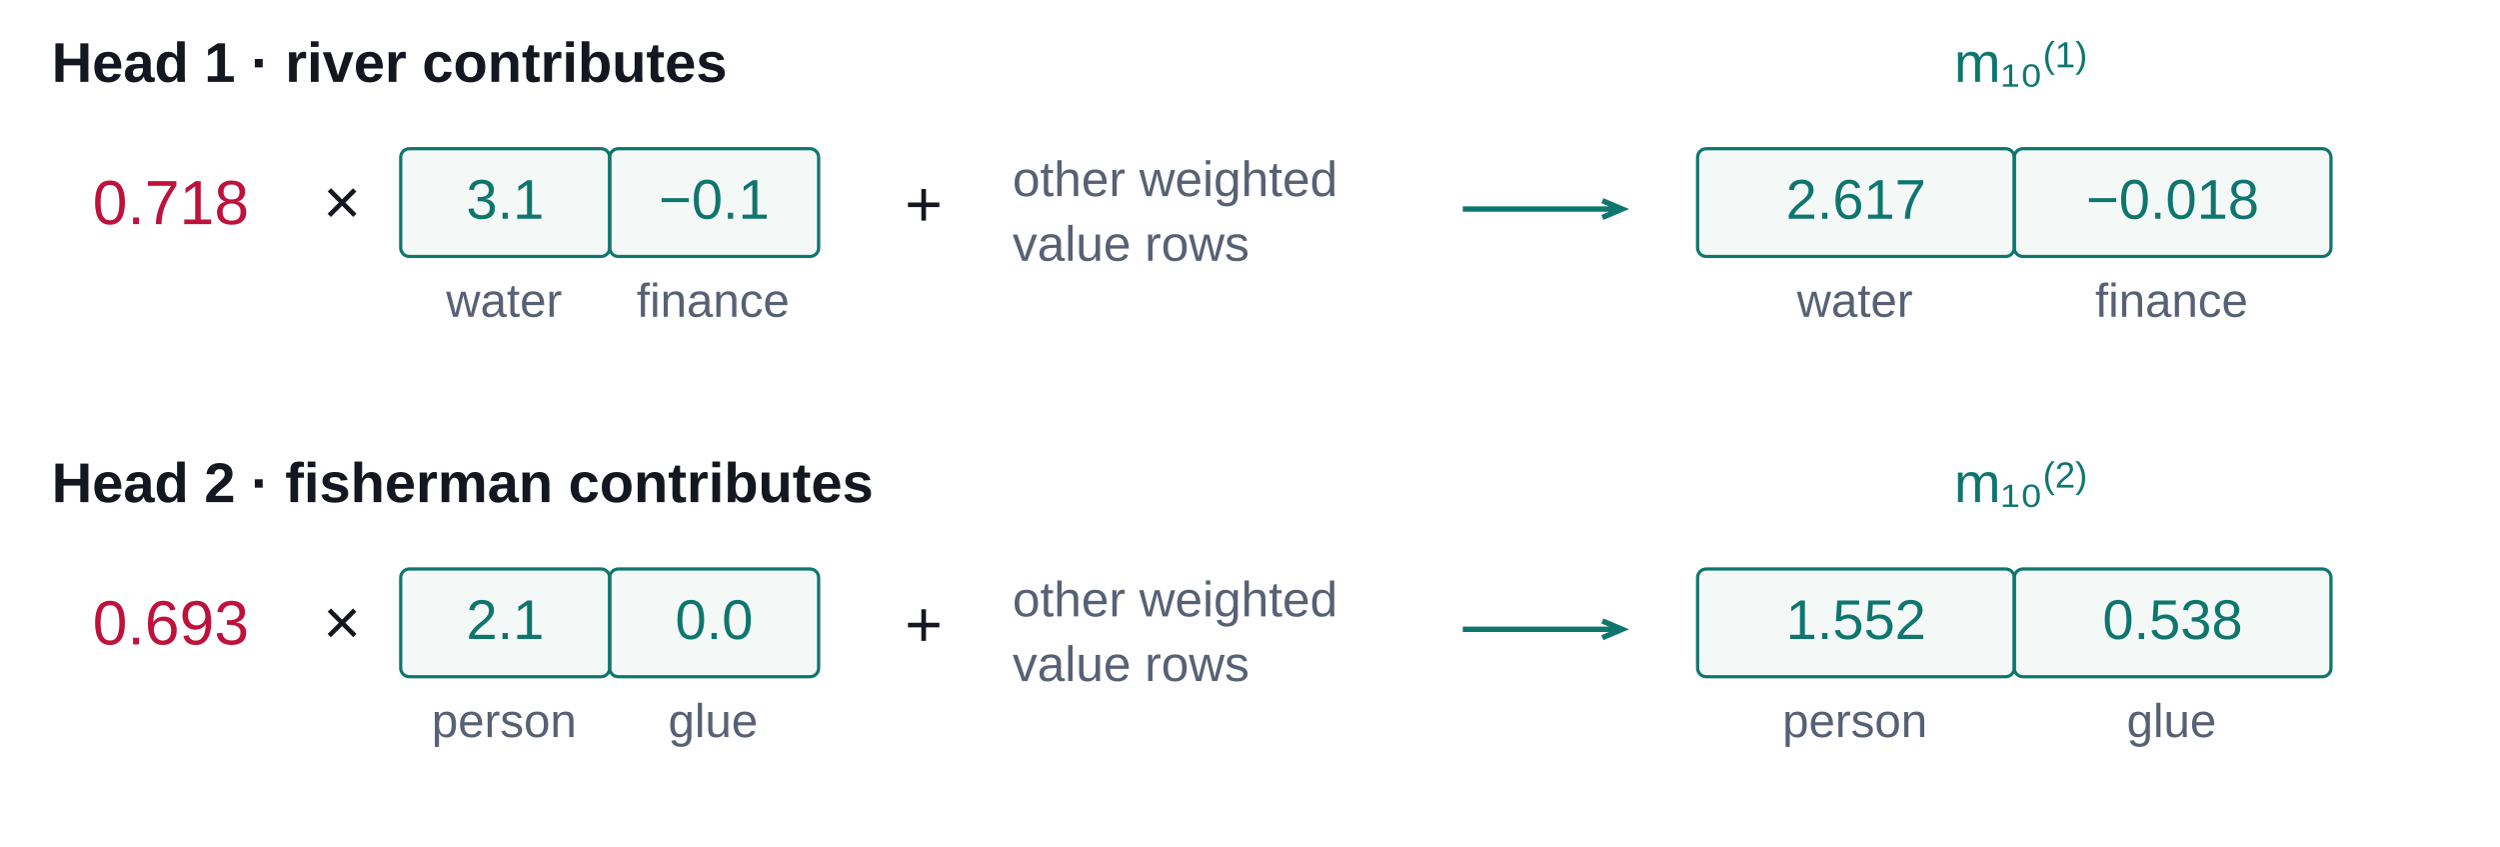
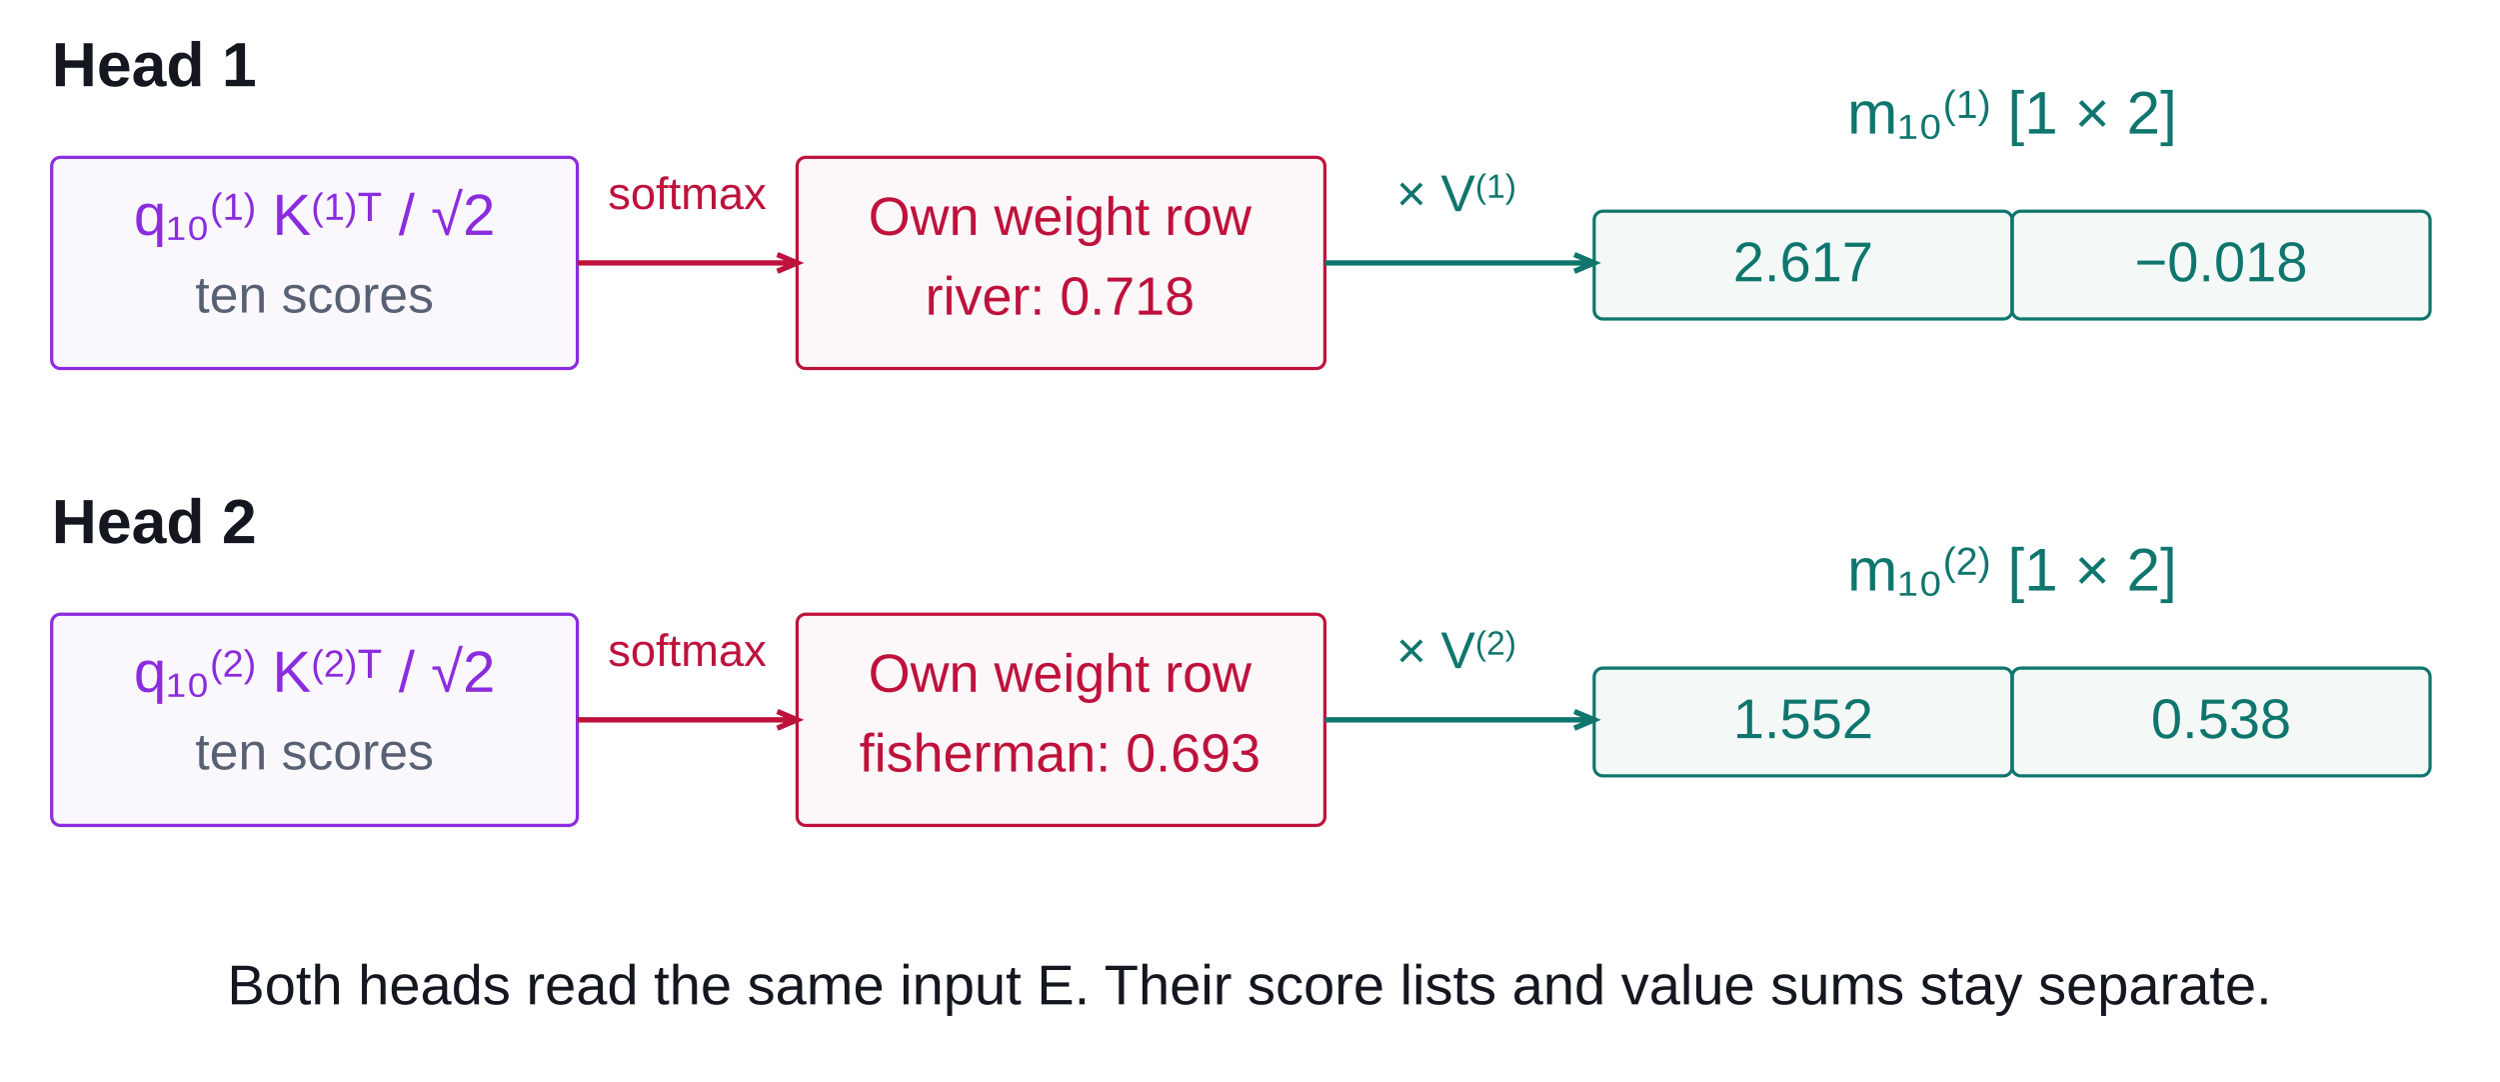
- <svg xmlns="http://www.w3.org/2000/svg" viewBox="0 0 1160 393" role="img" aria-label="Each head weights its own value rows to obtain its message" style="font-family:Avenir Next,Segoe UI,Arial,sans-serif">
-   <text x="24" y="38" font-size="26" fill="#14171f" text-anchor="start" font-weight="650">Head 1 · river contributes</text>
-   <text x="43" y="104" font-size="29" fill="#be123c" text-anchor="start" font-weight="500">0.718</text>
-   <text x="150" y="104" font-size="30" fill="#14171f" text-anchor="start" font-weight="500">×</text>
-   <rect x="186" y="69" width="97" height="50" rx="4" fill="#0f766e0b" stroke="#0f766e" stroke-width="1.5" />
-   <text x="234.5" y="101.5" font-size="26" fill="#0f766e" text-anchor="middle" font-weight="500">3.1</text>
-   <rect x="283" y="69" width="97" height="50" rx="4" fill="#0f766e0b" stroke="#0f766e" stroke-width="1.5" />
-   <text x="331.5" y="101.5" font-size="26" fill="#0f766e" text-anchor="middle" font-weight="500">−0.1</text>
-   <text x="420" y="105" font-size="30" fill="#14171f" text-anchor="start" font-weight="500">+</text>
-   <text x="470" y="91" font-size="23" fill="#586174" text-anchor="start" font-weight="500">other weighted</text>
-   <text x="470" y="121" font-size="23" fill="#586174" text-anchor="start" font-weight="500">value rows</text>
-   <path d="M679 97 L753 97 M743.789 100.894 L753 97 L743.789 93.106" fill="none" stroke="#0f766e" stroke-width="2.5" />
-   <rect x="788" y="69" width="147" height="50" rx="4" fill="#0f766e0b" stroke="#0f766e" stroke-width="1.5" />
-   <text x="861.5" y="101.5" font-size="26" fill="#0f766e" text-anchor="middle" font-weight="500">2.617</text>
-   <rect x="935" y="69" width="147" height="50" rx="4" fill="#0f766e0b" stroke="#0f766e" stroke-width="1.5" />
-   <text x="1008.5" y="101.5" font-size="26" fill="#0f766e" text-anchor="middle" font-weight="500">−0.018</text>
-   <text x="938" y="38" font-size="26" fill="#0f766e" text-anchor="middle" font-weight="500">m₁₀<tspan baseline-shift="super" font-size="65%">(1)</tspan>
+ <svg xmlns="http://www.w3.org/2000/svg" viewBox="0 0 1160 502" role="img" aria-label="Two complete head calculations produce two messages before concatenation and output projection" style="font-family:Avenir Next,Segoe UI,Arial,sans-serif">
+   <text x="24" y="40" font-size="29" fill="#14171f" text-anchor="start" font-weight="650">Head 1</text>
+   <rect x="24" y="73" width="244" height="98" rx="4" fill="#8b2cde08" stroke="#8b2cde" stroke-width="1.5" />
+   <text x="146" y="109" font-size="27" fill="#8b2cde" text-anchor="middle" font-weight="500">q₁₀<tspan baseline-shift="super" font-size="65%">(1)</tspan> K<tspan baseline-shift="super" font-size="65%">(1)</tspan>ᵀ / √2</text>
+   <text x="146" y="145" font-size="24" fill="#586174" text-anchor="middle" font-weight="500">ten scores</text>
+   <path d="M268 122 L370 122 M360.789 125.894 L370 122 L360.789 118.106" fill="none" stroke="#be123c" stroke-width="2.5" />
+   <text x="319" y="97" font-size="21" fill="#be123c" text-anchor="middle" font-weight="500">softmax</text>
+   <rect x="370" y="73" width="245" height="98" rx="4" fill="#be123c08" stroke="#be123c" stroke-width="1.5" />
+   <text x="492" y="109" font-size="25" fill="#be123c" text-anchor="middle" font-weight="500">Own weight row</text>
+   <text x="492" y="146" font-size="25" fill="#be123c" text-anchor="middle" font-weight="500">river: 0.718</text>
+   <path d="M615 122 L740 122 M730.789 125.894 L740 122 L730.789 118.106" fill="none" stroke="#0f766e" stroke-width="2.5" />
+   <text x="676" y="98" font-size="24" fill="#0f766e" text-anchor="middle" font-weight="500">× V<tspan baseline-shift="super" font-size="65%">(1)</tspan>
  </text>
-   <text x="234" y="147" font-size="22" fill="#586174" text-anchor="middle" font-weight="500">water</text>
-   <text x="861" y="147" font-size="22" fill="#586174" text-anchor="middle" font-weight="500">water</text>
-   <text x="331" y="147" font-size="22" fill="#586174" text-anchor="middle" font-weight="500">finance</text>
-   <text x="1008" y="147" font-size="22" fill="#586174" text-anchor="middle" font-weight="500">finance</text>
-   <text x="24" y="233" font-size="26" fill="#14171f" text-anchor="start" font-weight="650">Head 2 · fisherman contributes</text>
-   <text x="43" y="299" font-size="29" fill="#be123c" text-anchor="start" font-weight="500">0.693</text>
-   <text x="150" y="299" font-size="30" fill="#14171f" text-anchor="start" font-weight="500">×</text>
-   <rect x="186" y="264" width="97" height="50" rx="4" fill="#0f766e0b" stroke="#0f766e" stroke-width="1.5" />
-   <text x="234.5" y="296.5" font-size="26" fill="#0f766e" text-anchor="middle" font-weight="500">2.1</text>
-   <rect x="283" y="264" width="97" height="50" rx="4" fill="#0f766e0b" stroke="#0f766e" stroke-width="1.5" />
-   <text x="331.5" y="296.5" font-size="26" fill="#0f766e" text-anchor="middle" font-weight="500">0.0</text>
-   <text x="420" y="300" font-size="30" fill="#14171f" text-anchor="start" font-weight="500">+</text>
-   <text x="470" y="286" font-size="23" fill="#586174" text-anchor="start" font-weight="500">other weighted</text>
-   <text x="470" y="316" font-size="23" fill="#586174" text-anchor="start" font-weight="500">value rows</text>
-   <path d="M679 292 L753 292 M743.789 295.894 L753 292 L743.789 288.106" fill="none" stroke="#0f766e" stroke-width="2.5" />
-   <rect x="788" y="264" width="147" height="50" rx="4" fill="#0f766e0b" stroke="#0f766e" stroke-width="1.5" />
-   <text x="861.5" y="296.5" font-size="26" fill="#0f766e" text-anchor="middle" font-weight="500">1.552</text>
-   <rect x="935" y="264" width="147" height="50" rx="4" fill="#0f766e0b" stroke="#0f766e" stroke-width="1.5" />
-   <text x="1008.5" y="296.5" font-size="26" fill="#0f766e" text-anchor="middle" font-weight="500">0.538</text>
-   <text x="938" y="233" font-size="26" fill="#0f766e" text-anchor="middle" font-weight="500">m₁₀<tspan baseline-shift="super" font-size="65%">(2)</tspan>
+   <rect x="740" y="98" width="194" height="50" rx="4" fill="#0f766e0b" stroke="#0f766e" stroke-width="1.5" />
+   <text x="837.0" y="130.5" font-size="26" fill="#0f766e" text-anchor="middle" font-weight="500">2.617</text>
+   <rect x="934" y="98" width="194" height="50" rx="4" fill="#0f766e0b" stroke="#0f766e" stroke-width="1.5" />
+   <text x="1031.0" y="130.5" font-size="26" fill="#0f766e" text-anchor="middle" font-weight="500">−0.018</text>
+   <text x="934" y="62" font-size="28" fill="#0f766e" text-anchor="middle" font-weight="500">m₁₀<tspan baseline-shift="super" font-size="65%">(1)</tspan> [1 × 2]</text>
+   <text x="24" y="252" font-size="29" fill="#14171f" text-anchor="start" font-weight="650">Head 2</text>
+   <rect x="24" y="285" width="244" height="98" rx="4" fill="#8b2cde08" stroke="#8b2cde" stroke-width="1.5" />
+   <text x="146" y="321" font-size="27" fill="#8b2cde" text-anchor="middle" font-weight="500">q₁₀<tspan baseline-shift="super" font-size="65%">(2)</tspan> K<tspan baseline-shift="super" font-size="65%">(2)</tspan>ᵀ / √2</text>
+   <text x="146" y="357" font-size="24" fill="#586174" text-anchor="middle" font-weight="500">ten scores</text>
+   <path d="M268 334 L370 334 M360.789 337.894 L370 334 L360.789 330.106" fill="none" stroke="#be123c" stroke-width="2.5" />
+   <text x="319" y="309" font-size="21" fill="#be123c" text-anchor="middle" font-weight="500">softmax</text>
+   <rect x="370" y="285" width="245" height="98" rx="4" fill="#be123c08" stroke="#be123c" stroke-width="1.5" />
+   <text x="492" y="321" font-size="25" fill="#be123c" text-anchor="middle" font-weight="500">Own weight row</text>
+   <text x="492" y="358" font-size="25" fill="#be123c" text-anchor="middle" font-weight="500">fisherman: 0.693</text>
+   <path d="M615 334 L740 334 M730.789 337.894 L740 334 L730.789 330.106" fill="none" stroke="#0f766e" stroke-width="2.5" />
+   <text x="676" y="310" font-size="24" fill="#0f766e" text-anchor="middle" font-weight="500">× V<tspan baseline-shift="super" font-size="65%">(2)</tspan>
  </text>
-   <text x="234" y="342" font-size="22" fill="#586174" text-anchor="middle" font-weight="500">person</text>
-   <text x="861" y="342" font-size="22" fill="#586174" text-anchor="middle" font-weight="500">person</text>
-   <text x="331" y="342" font-size="22" fill="#586174" text-anchor="middle" font-weight="500">glue</text>
-   <text x="1008" y="342" font-size="22" fill="#586174" text-anchor="middle" font-weight="500">glue</text>
+   <rect x="740" y="310" width="194" height="50" rx="4" fill="#0f766e0b" stroke="#0f766e" stroke-width="1.5" />
+   <text x="837.0" y="342.5" font-size="26" fill="#0f766e" text-anchor="middle" font-weight="500">1.552</text>
+   <rect x="934" y="310" width="194" height="50" rx="4" fill="#0f766e0b" stroke="#0f766e" stroke-width="1.5" />
+   <text x="1031.0" y="342.5" font-size="26" fill="#0f766e" text-anchor="middle" font-weight="500">0.538</text>
+   <text x="934" y="274" font-size="28" fill="#0f766e" text-anchor="middle" font-weight="500">m₁₀<tspan baseline-shift="super" font-size="65%">(2)</tspan> [1 × 2]</text>
+   <text x="580" y="466" font-size="26" fill="#14171f" text-anchor="middle" font-weight="500">Both heads read the same input E. Their score lists and value sums stay separate.</text>
</svg>
